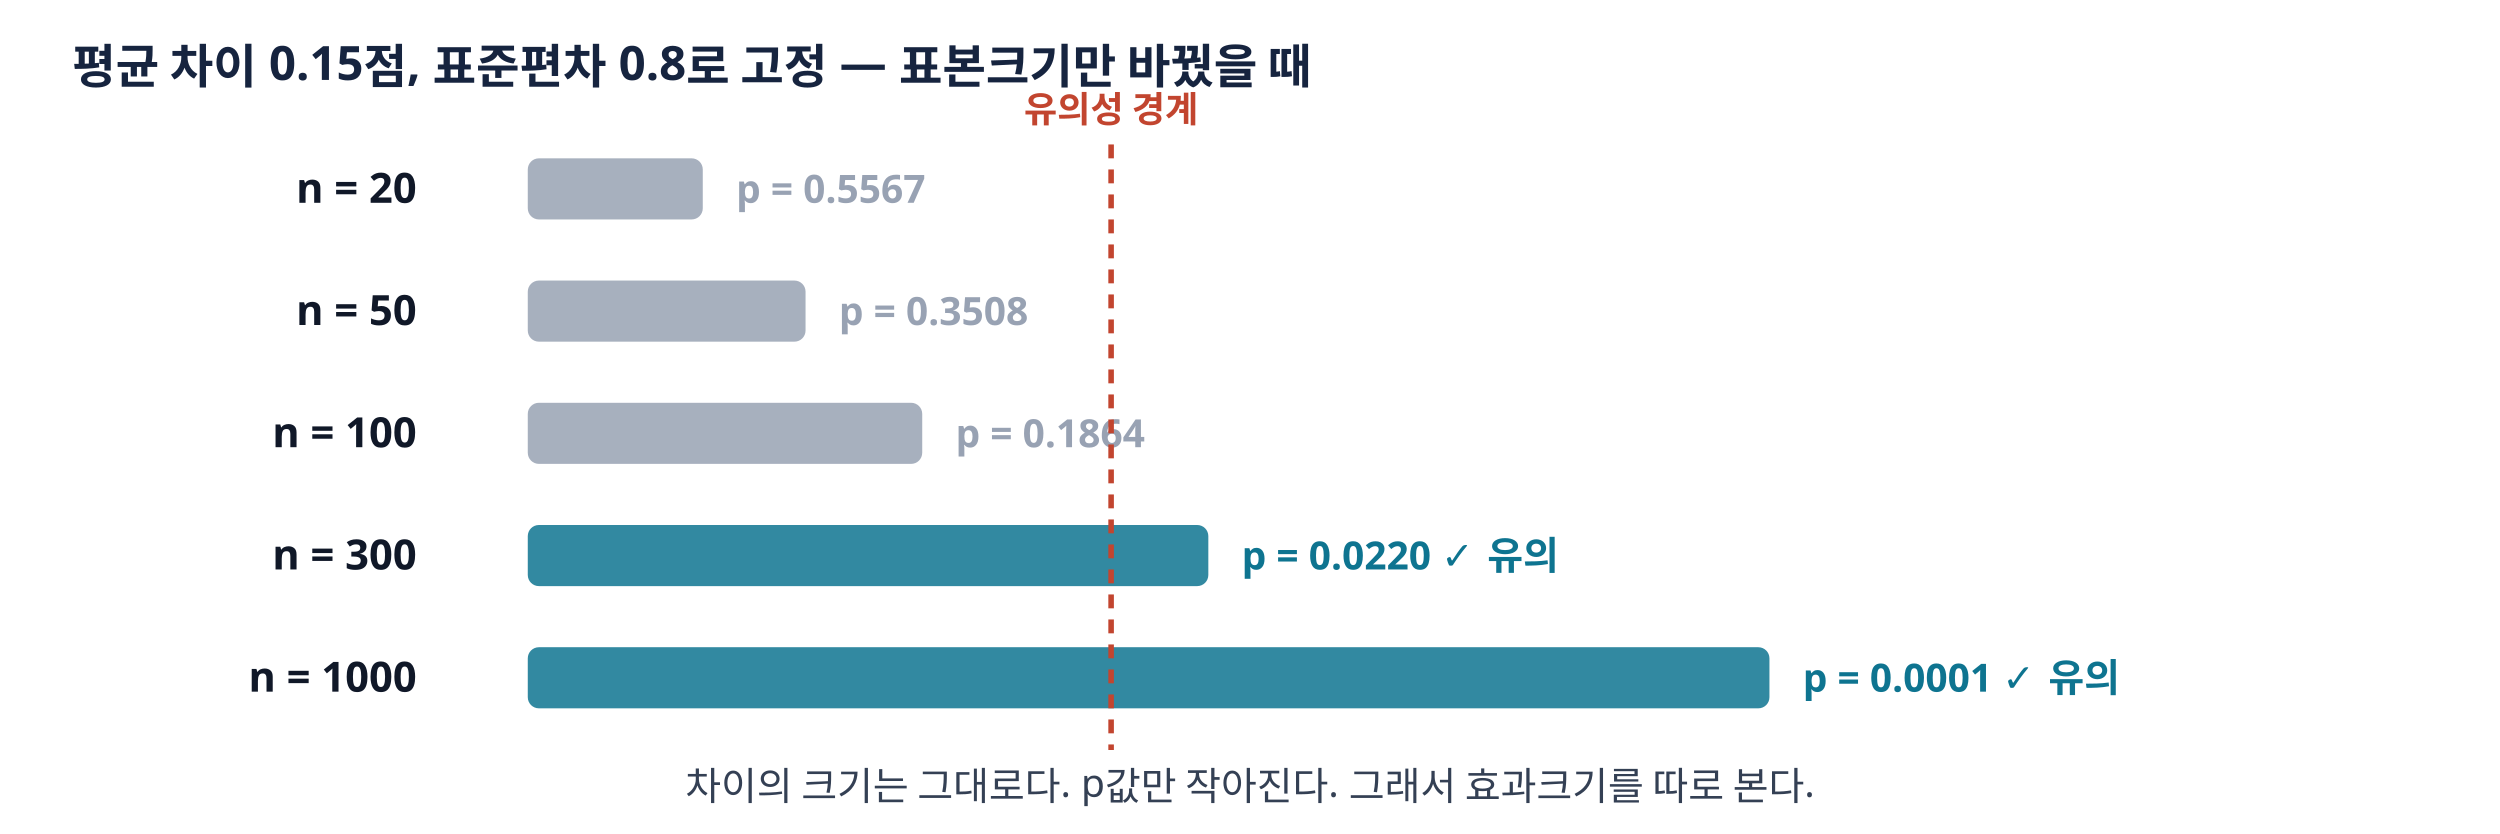
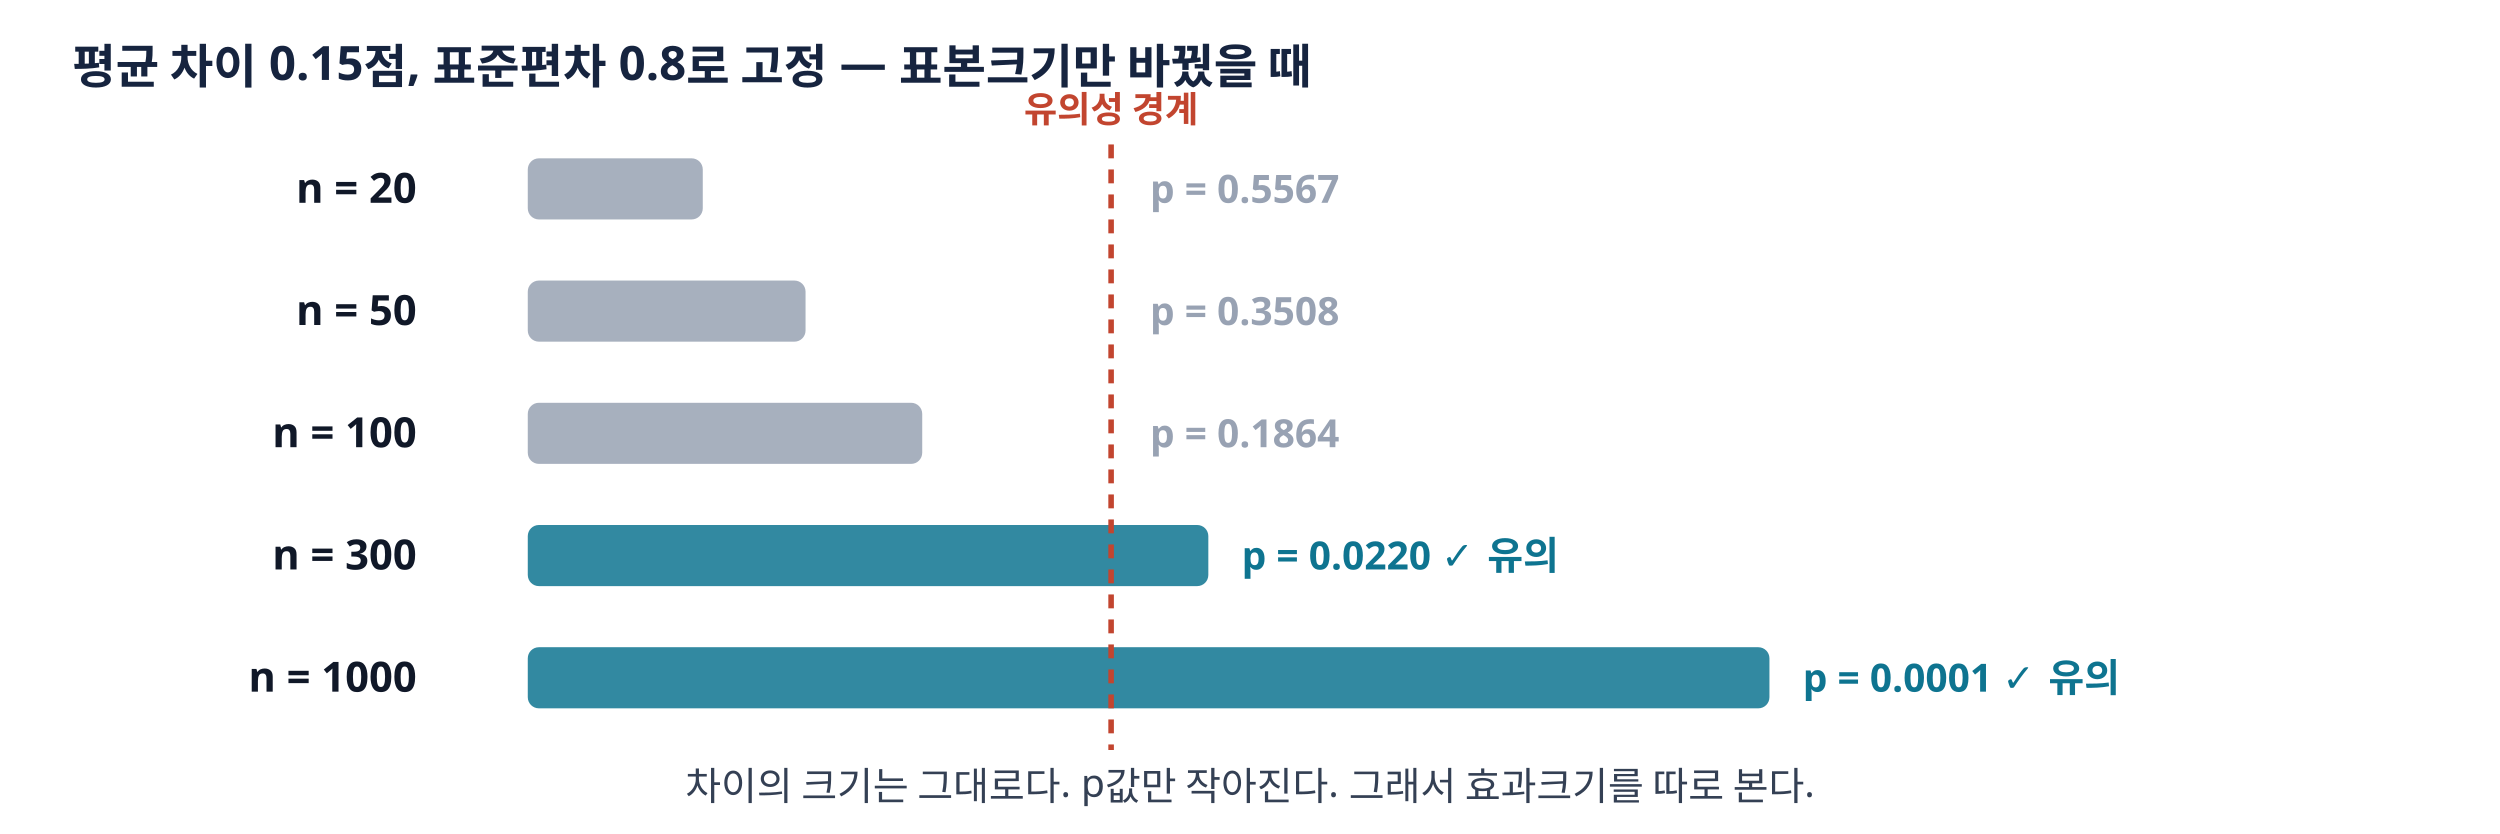
<svg xmlns="http://www.w3.org/2000/svg" viewBox="0 0 900 300" font-family="Pretendard, sans-serif">
  <text x="26" y="30" font-size="17" font-weight="800" fill="#16243F">평균 차이 0.15점, 표준편차 0.8로 고정 — 표본크기만 바꿨을 때</text>
  <text x="150" y="73" font-size="15" font-weight="700" fill="#101828" text-anchor="end">n = 20</text>
  <rect x="190" y="57" width="63" height="22" rx="4" fill="#98A2B3" opacity=".85" />
-   <text x="265" y="73" font-size="14" font-weight="700" fill="#98A2B3">p = 0.5567</text>
+   <text x="414" y="73" font-size="14" font-weight="700" fill="#98A2B3">p = 0.5567</text>
  <text x="150" y="117" font-size="15" font-weight="700" fill="#101828" text-anchor="end">n = 50</text>
  <rect x="190" y="101" width="100" height="22" rx="4" fill="#98A2B3" opacity=".85" />
-   <text x="302" y="117" font-size="14" font-weight="700" fill="#98A2B3">p = 0.3508</text>
+   <text x="414" y="117" font-size="14" font-weight="700" fill="#98A2B3">p = 0.3508</text>
  <text x="150" y="161" font-size="15" font-weight="700" fill="#101828" text-anchor="end">n = 100</text>
  <rect x="190" y="145" width="142" height="22" rx="4" fill="#98A2B3" opacity=".85" />
-   <text x="344" y="161" font-size="14" font-weight="700" fill="#98A2B3">p = 0.1864</text>
+   <text x="414" y="161" font-size="14" font-weight="700" fill="#98A2B3">p = 0.1864</text>
  <text x="150" y="205" font-size="15" font-weight="700" fill="#101828" text-anchor="end">n = 300</text>
  <rect x="190" y="189" width="245" height="22" rx="4" fill="#0E7490" opacity=".85" />
  <text x="447" y="205" font-size="14" font-weight="700" fill="#0E7490">p = 0.0220 ✓ 유의</text>
  <text x="150" y="249" font-size="15" font-weight="700" fill="#101828" text-anchor="end">n = 1000</text>
  <rect x="190" y="233" width="447" height="22" rx="4" fill="#0E7490" opacity=".85" />
  <text x="649" y="249" font-size="14" font-weight="700" fill="#0E7490">p = 0.0001 ✓ 유의</text>
  <path d="M400,52 L400,270" stroke="#C2452F" stroke-width="2" stroke-dasharray="5 4" />
  <text x="400" y="44" font-size="13" font-weight="700" fill="#C2452F" text-anchor="middle">유의성 경계</text>
  <text x="450" y="288" font-size="14" fill="#344054" text-anchor="middle">차이의 크기는 그대로다. p값만 작아진다. 그래서 효과크기를 따로 본다.</text>
</svg>
